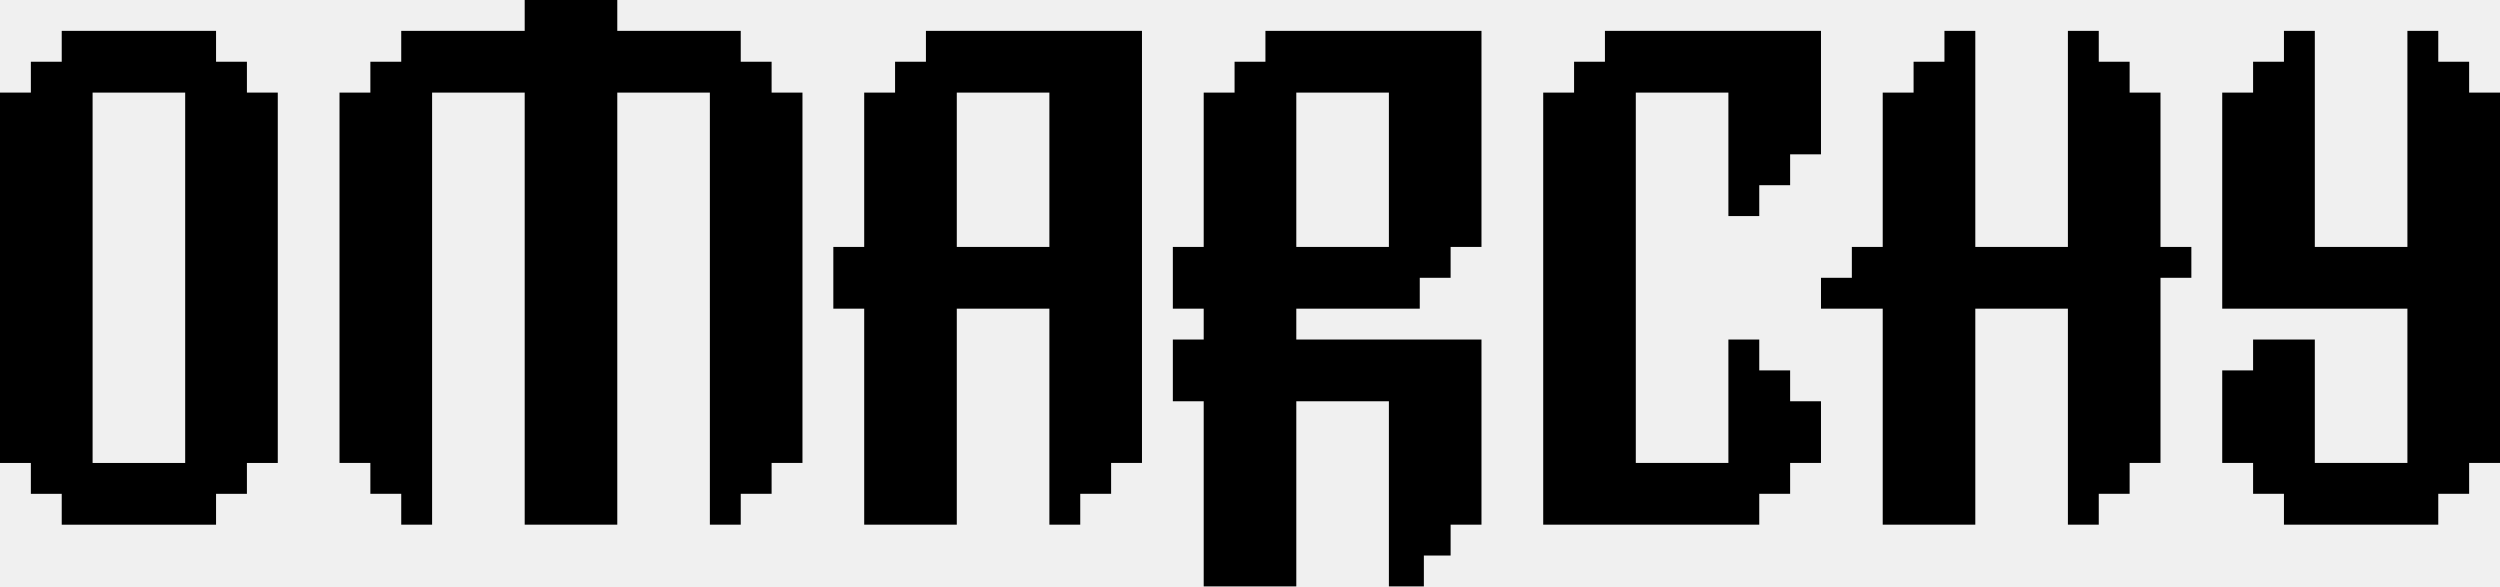
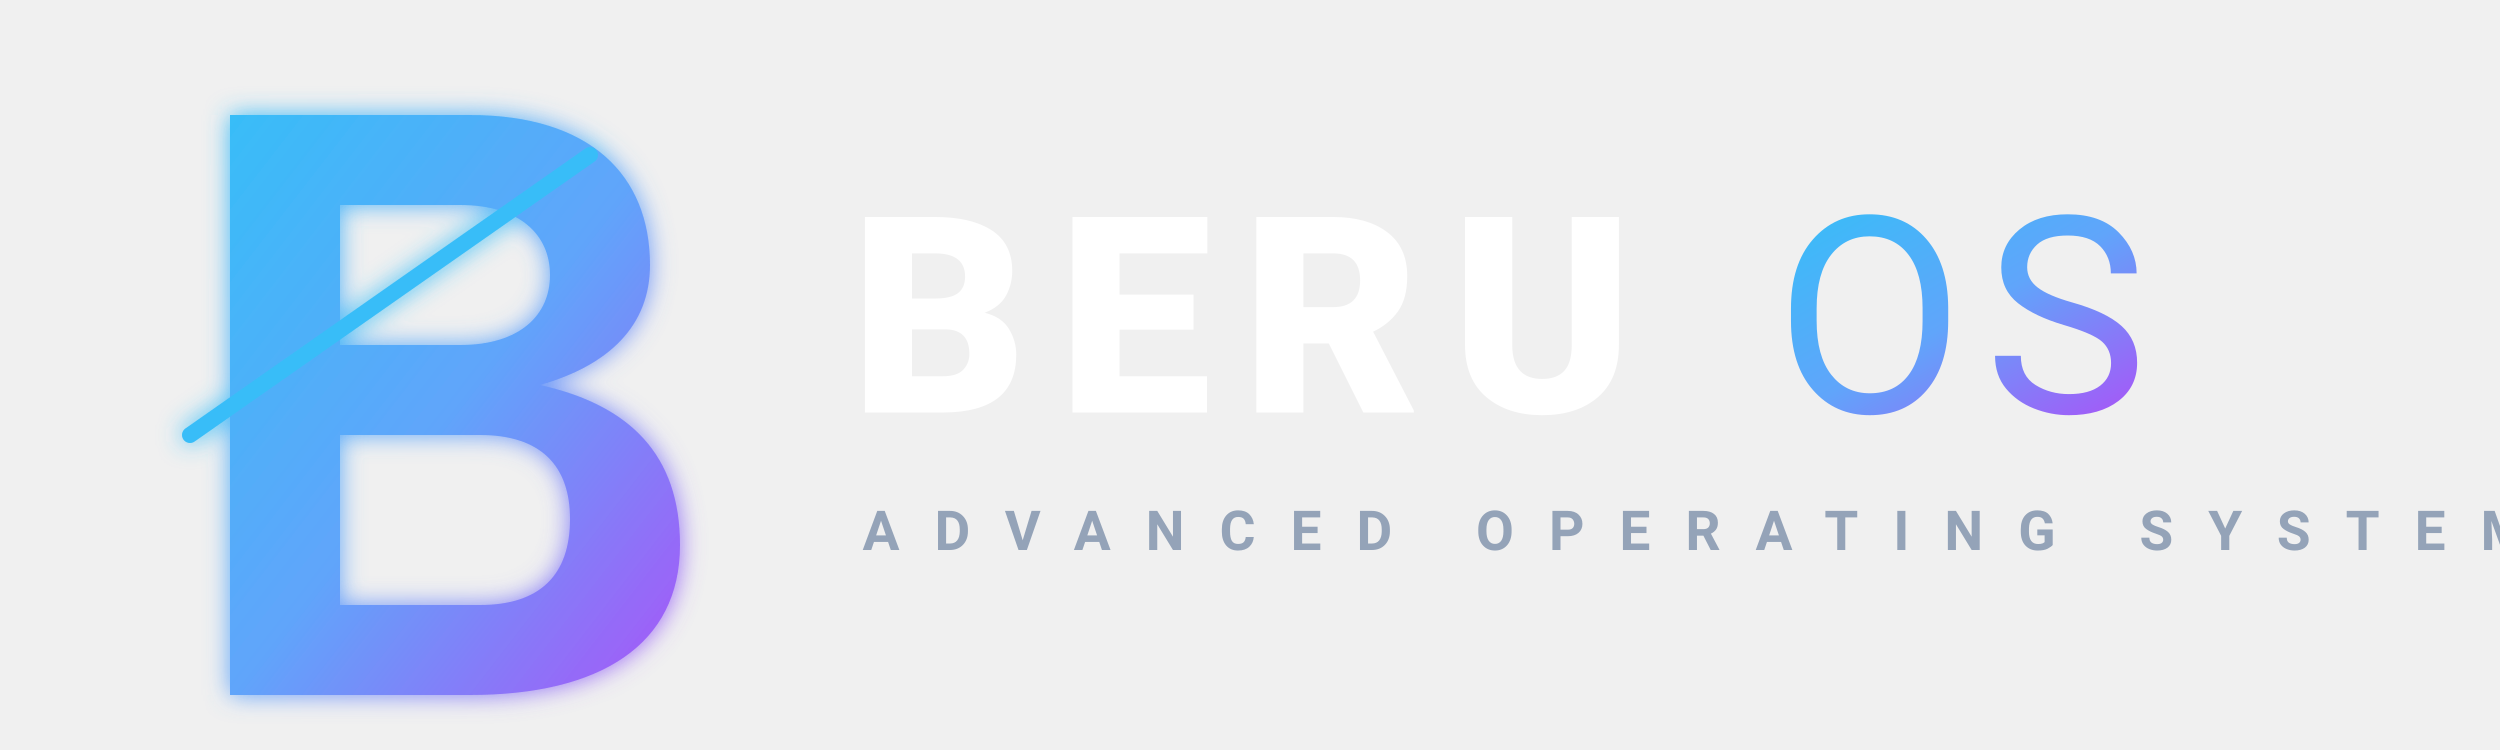
- <svg xmlns="http://www.w3.org/2000/svg" fill="none" height="285" viewBox="0 0 1215 285" width="1215">
-   <g fill="#000">
-     <path clip-rule="evenodd" d="m720 120h-15v15h-14.998v14.999l-60.002.001v15.002l90-.002v.002h.002l-.002 89.998h-15v15h-13v15h-17v-89.998h-45v90l-45-.002v-89.998h-14.998v-30h14.998v-15.002h-14.998v-30.001h14.998v-75h15v-14.997h15v-15.002h105.002zm-90-.001h45v-74.997h-45z" fill-rule="evenodd" />
-     <path clip-rule="evenodd" d="m105 30.002h15v14.997h15v180.001h-15v15h-15v15.002h-75v-15.002h-15v-15h-15v-180.001h15v-14.997h15v-15.002h75zm-60 194.998h45v-179.998h-45z" fill-rule="evenodd" />
-     <path d="m300 15h60v15h15v14.999h15v180.001h-15v15h-15v15h-15l-.004-209.998h-44.994v-.002h-.002v210.002h-45v-210h-44.998v179.997h-.002v30.003h-15v-15.002h-15v-15h-14.998v-180.001h14.998v-14.999h15v-15h60v-15h45z" />
-     <path clip-rule="evenodd" d="m555 225h-15v15h-15v15h-15v-105.001l-44.998.001v105.002h-45.002v-105.002h-15v-30.001h15v-75h15.002v-14.997h15v-15.002h105zm-89.998-105.001h44.998v-74.997h-44.998z" fill-rule="evenodd" />
-     <path d="m885 75h-15v15h-15v15h-15v-59.998h-45v179.998h45v-59.998h15v14.997h15v15.001h15v30h-15v15h-15v15.002l-105-.002v-210.001h14.998v-14.997h15.002v-15.002h105z" />
-     <path d="m960 119.999h45v-104.999h15v15h15v14.999h15v75.001h15v15h-15v90h-15v15h-15v15h-15v-105h-45v105.002l-45-.002v-105h-30v-15h15v-15.001h15v-75h15v-14.997h15v-15.002h15z" />
-     <path d="m1125 119.999h45v-104.999h15v15h15v15h15v180h-15v15h-15v15.002l-75-.002v-15h-15v-15h-15v-45.001h15v-14.997-.002h30v60h45v-75h-90v-105.001h15v-14.997h15v-15.002h15z" />
+ <svg xmlns="http://www.w3.org/2000/svg" viewBox="0 0 1000 300">
+   <defs>
+     <linearGradient id="beruGrad" x1="0%" y1="0%" x2="100%" y2="100%">
+       <stop offset="0%" stop-color="#38bdf8" />
+       <stop offset="50%" stop-color="#60a5fa" />
+       <stop offset="100%" stop-color="#a855f7" />
+     </linearGradient>
+     <filter id="beruGlow" x="-20%" y="-20%" width="140%" height="140%">
+       <feGaussianBlur stdDeviation="6" result="blur" />
+       <feMerge>
+         <feMergeNode in="blur" />
+         <feMergeNode in="SourceGraphic" />
+       </feMerge>
+     </filter>
+   </defs>
+   <g transform="translate(60, 30) scale(0.8)" filter="url(#beruGlow)">
+     <path d="M 40 20 L 160 20 C 220 20 250 50 250 95 C 250 125 230 145 195 155 C 240 165 265 190 265 235 C 265 285 225 310 160 310 L 40 310 Z M 95 65 L 95 135 L 155 135 C 185 135 200 120 200 100 C 200 80 185 65 155 65 Z M 95 180 L 95 265 L 165 265 C 195 265 210 250 210 222 C 210 195 195 180 165 180 Z" fill="url(#beruGrad)" />
+     <path d="M 20 180 L 220 40" stroke="#38bdf8" stroke-width="8" stroke-linecap="round" />
  </g>
+   <text x="340" y="165" font-family="system-ui, -apple-system, 'Segoe UI', Roboto, sans-serif" font-weight="900" font-size="110" fill="#ffffff" letter-spacing="12">BERU</text>
+   <text x="710" y="165" font-family="system-ui, -apple-system, 'Segoe UI', Roboto, sans-serif" font-weight="400" font-size="110" fill="url(#beruGrad)" letter-spacing="8">OS</text>
+   <text x="345" y="220" font-family="system-ui, -apple-system, 'Segoe UI', Roboto, sans-serif" font-weight="600" font-size="22" fill="#94a3b8" letter-spacing="14">ADVANCED OPERATING SYSTEM</text>
</svg>
